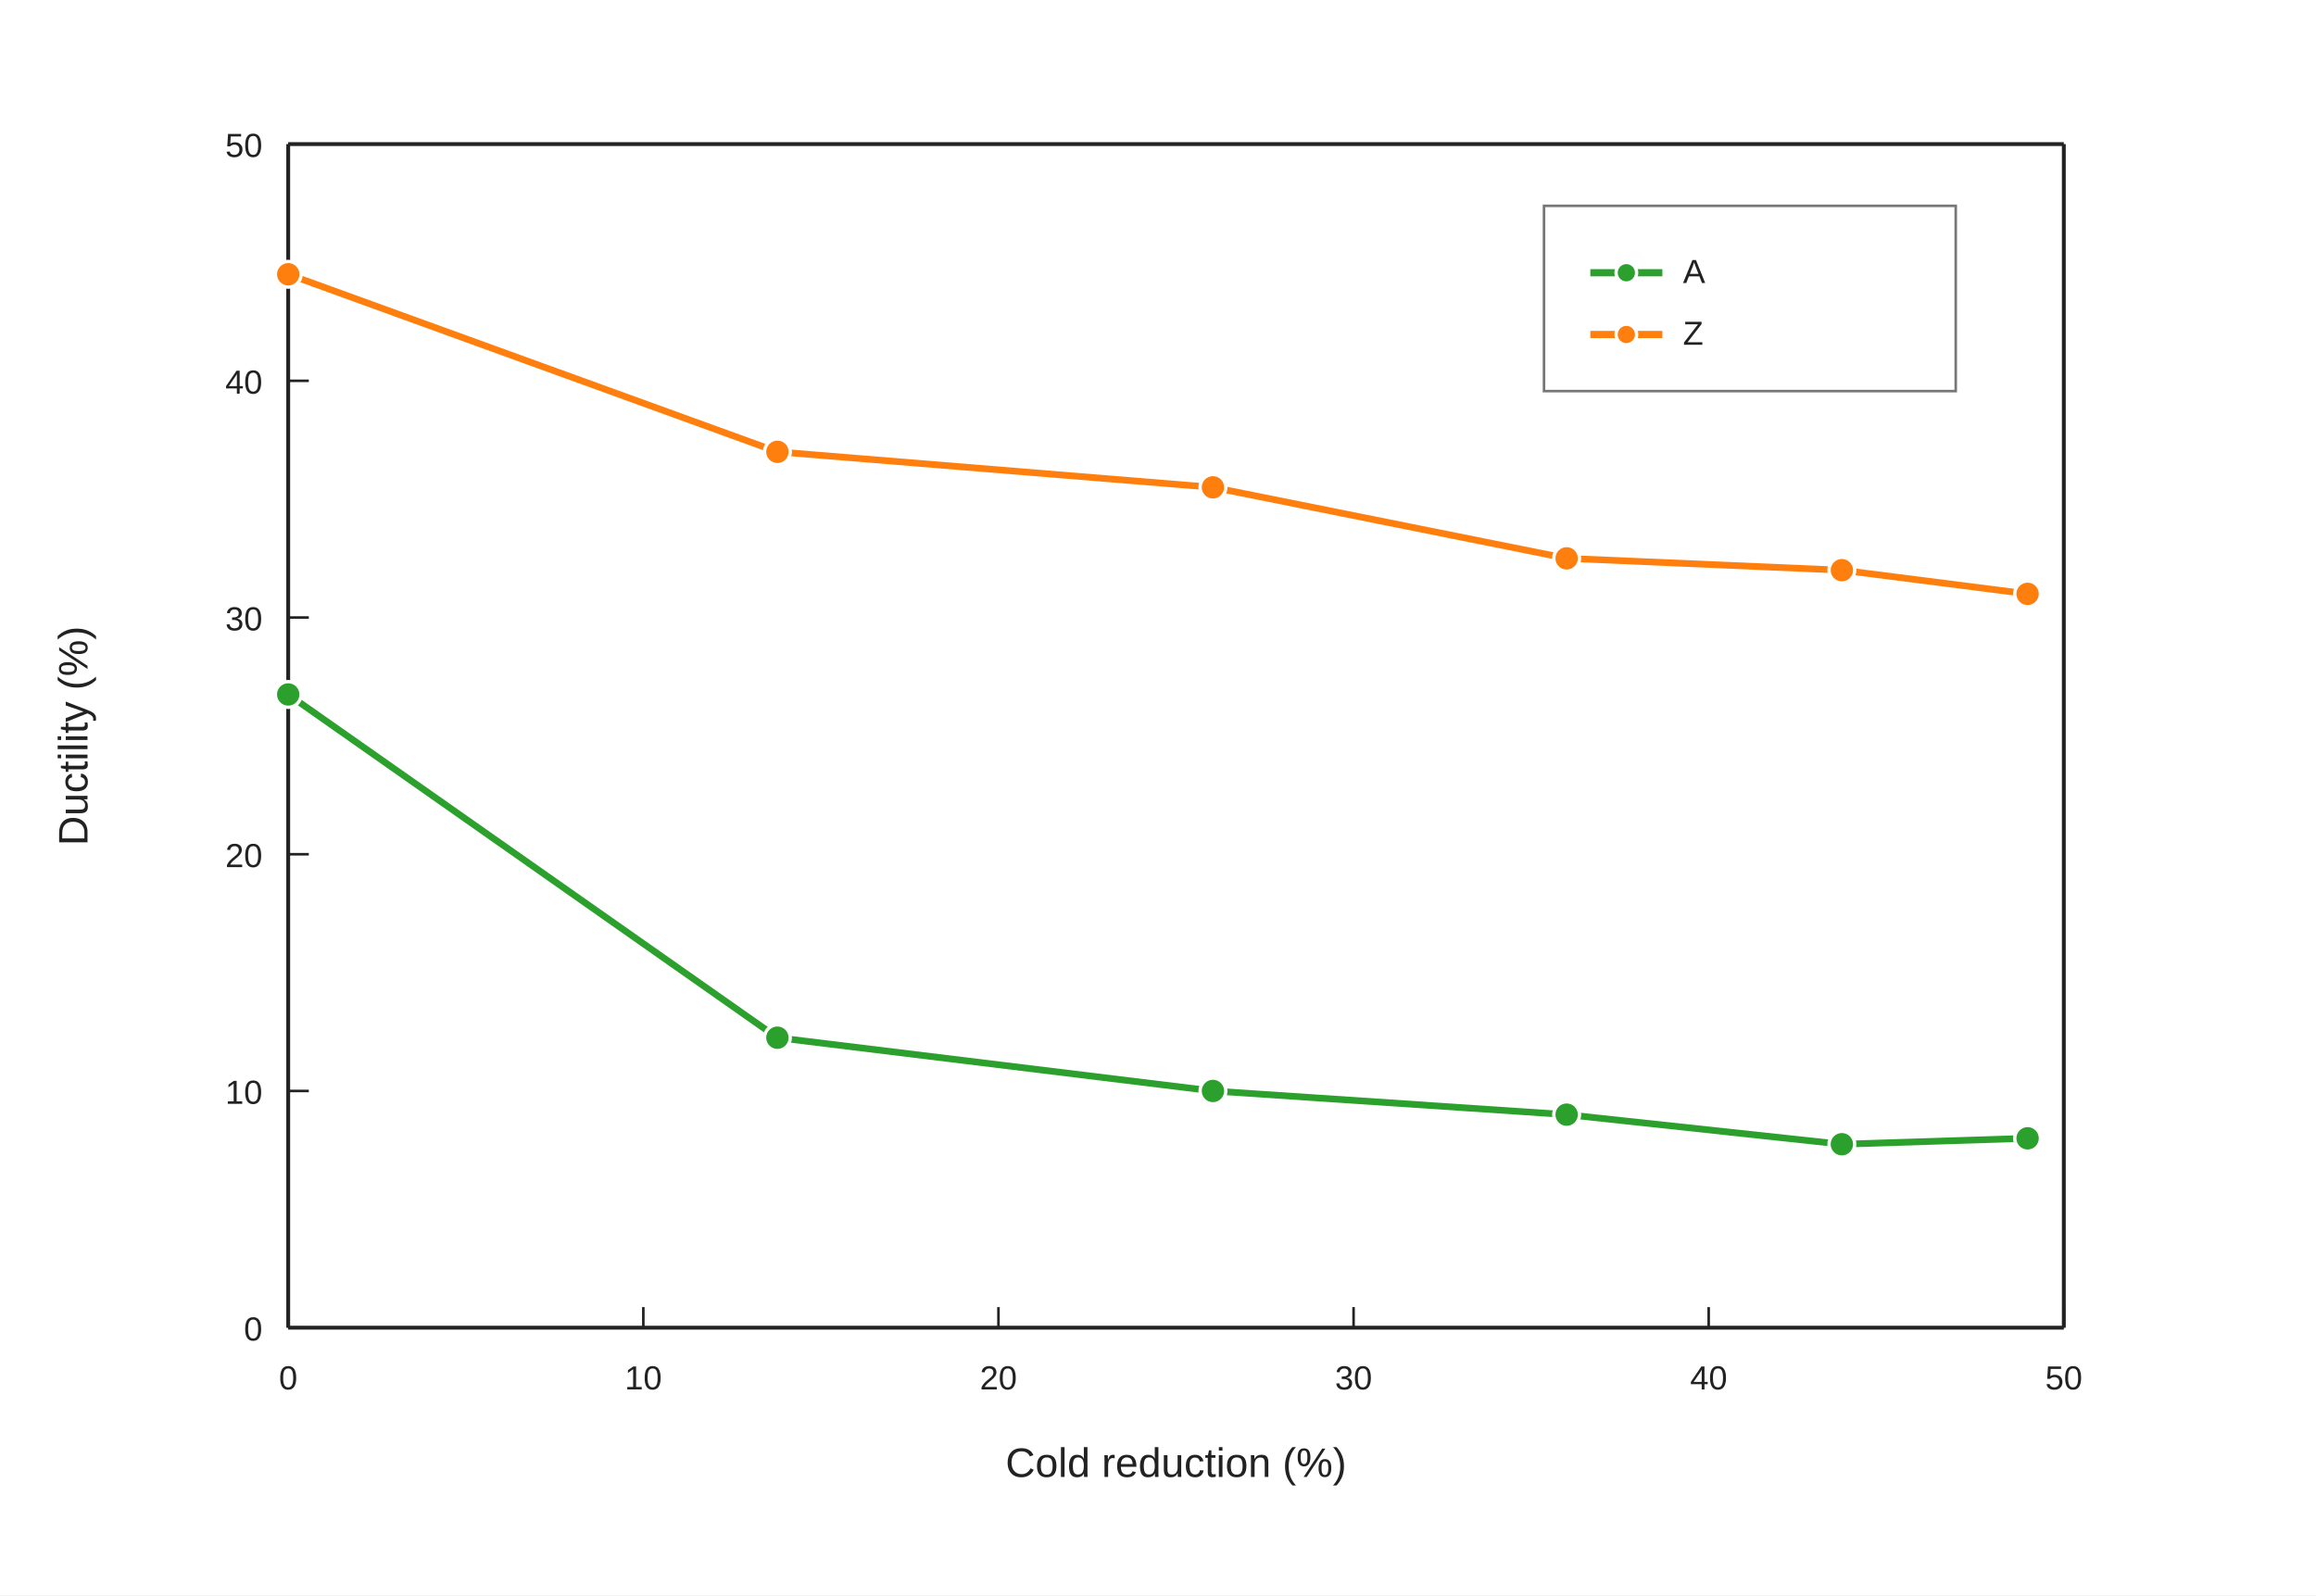
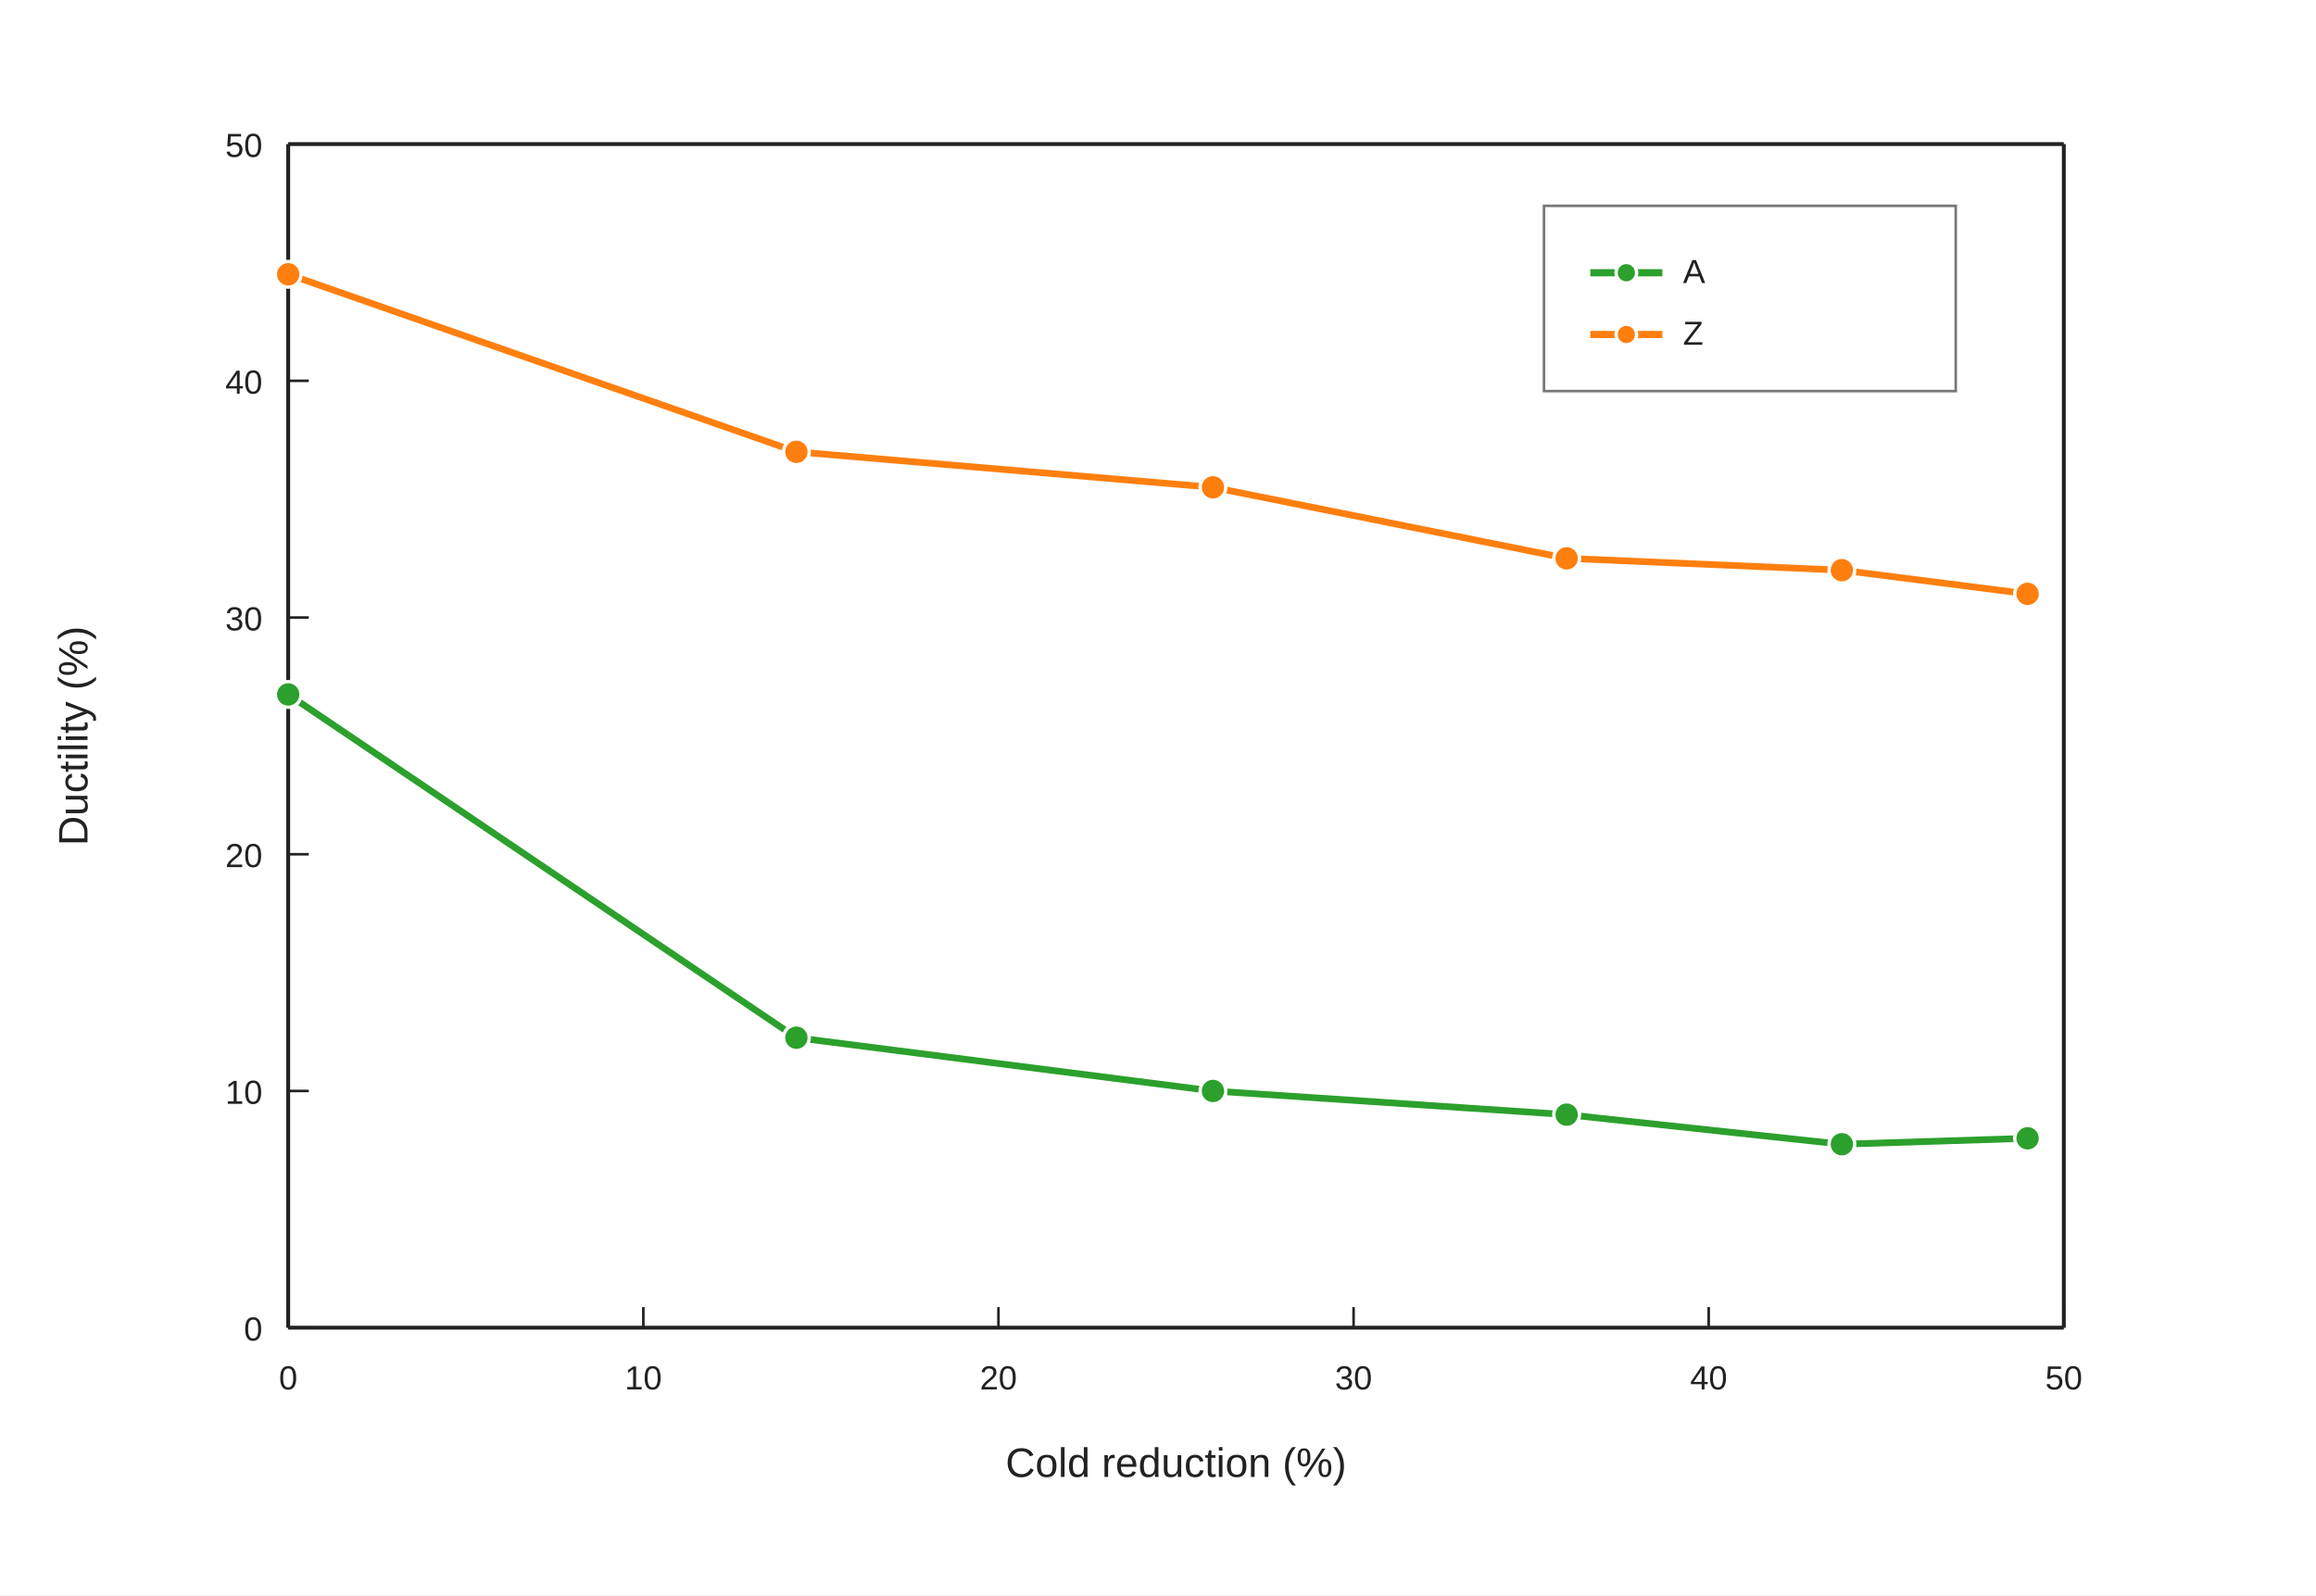
<svg xmlns="http://www.w3.org/2000/svg" width="900" height="620" viewBox="0 0 900 620">
  <rect width="100%" height="100%" fill="white" />
  <style>
text{font-family:Arial,Helvetica,sans-serif;fill:#222;font-size:16px}
.small{font-size:13px}.axis{stroke:#222;stroke-width:1.5}.grid{stroke:#d9d9d9;stroke-width:1}.tick{stroke:#222;stroke-width:1}
.line{fill:none;stroke-width:2.6;stroke-linejoin:round;stroke-linecap:round}
.marker{stroke:#fff;stroke-width:1.3}
</style>
  <line x1="112" y1="56" x2="802" y2="56" stroke="#222" class="axis" />
  <line x1="802" y1="56" x2="802" y2="516" stroke="#222" class="axis" />
  <line x1="112" y1="516" x2="802" y2="516" stroke="#222" class="axis" />
  <line x1="112" y1="56" x2="112" y2="516" stroke="#222" class="axis" />
  <line x1="112" y1="516" x2="112" y2="508" stroke="#222" class="tick" />
  <text x="112" y="540" text-anchor="middle" class="small">0</text>
  <line x1="250" y1="516" x2="250" y2="508" stroke="#222" class="tick" />
  <text x="250" y="540" text-anchor="middle" class="small">10</text>
  <line x1="388" y1="516" x2="388" y2="508" stroke="#222" class="tick" />
  <text x="388" y="540" text-anchor="middle" class="small">20</text>
  <line x1="526" y1="516" x2="526" y2="508" stroke="#222" class="tick" />
  <text x="526" y="540" text-anchor="middle" class="small">30</text>
  <line x1="664" y1="516" x2="664" y2="508" stroke="#222" class="tick" />
  <text x="664" y="540" text-anchor="middle" class="small">40</text>
  <line x1="802" y1="516" x2="802" y2="508" stroke="#222" class="tick" />
  <text x="802" y="540" text-anchor="middle" class="small">50</text>
  <line x1="112" y1="516" x2="120" y2="516" stroke="#222" class="tick" />
  <text x="102" y="521" text-anchor="end" class="small">0</text>
  <line x1="112" y1="424" x2="120" y2="424" stroke="#222" class="tick" />
  <text x="102" y="429" text-anchor="end" class="small">10</text>
  <line x1="112" y1="332" x2="120" y2="332" stroke="#222" class="tick" />
  <text x="102" y="337" text-anchor="end" class="small">20</text>
  <line x1="112" y1="240" x2="120" y2="240" stroke="#222" class="tick" />
  <text x="102" y="245" text-anchor="end" class="small">30</text>
  <line x1="112" y1="148" x2="120" y2="148" stroke="#222" class="tick" />
  <text x="102" y="153" text-anchor="end" class="small">40</text>
  <line x1="112" y1="56" x2="120" y2="56" stroke="#222" class="tick" />
  <text x="102" y="61" text-anchor="end" class="small">50</text>
  <text x="457" y="574" text-anchor="middle">Cold reduction (%)</text>
  <text x="34" y="286" text-anchor="middle" transform="rotate(-90 34 286)">Ductility (%)</text>
-   <polyline points="112,269.9 302.1,403.3 471.35,424 608.8,433.2 715.75,444.7 787.92,442.4" stroke="#2ca02c" class="line" />
+   <polyline points="112,269.9 309.48,403.3 471.35,424 608.8,433.2 715.75,444.7 787.92,442.4" stroke="#2ca02c" class="line" />
  <circle cx="112" cy="269.9" r="5" fill="#2ca02c" class="marker" />
-   <circle cx="302.1" cy="403.3" r="5" fill="#2ca02c" class="marker" />
+   <circle cx="309.48" cy="403.3" r="5" fill="#2ca02c" class="marker" />
  <circle cx="471.35" cy="424" r="5" fill="#2ca02c" class="marker" />
  <circle cx="608.8" cy="433.2" r="5" fill="#2ca02c" class="marker" />
  <circle cx="715.75" cy="444.7" r="5" fill="#2ca02c" class="marker" />
  <circle cx="787.92" cy="442.4" r="5" fill="#2ca02c" class="marker" />
-   <polyline points="112,106.6 302.1,175.6 471.35,189.4 608.8,217 715.75,221.6 787.92,230.8" stroke="#ff7f0e" class="line" />
+   <polyline points="112,106.6 309.48,175.6 471.35,189.4 608.8,217 715.75,221.6 787.92,230.8" stroke="#ff7f0e" class="line" />
  <circle cx="112" cy="106.6" r="5" fill="#ff7f0e" class="marker" />
-   <circle cx="302.1" cy="175.6" r="5" fill="#ff7f0e" class="marker" />
+   <circle cx="309.48" cy="175.6" r="5" fill="#ff7f0e" class="marker" />
  <circle cx="471.35" cy="189.4" r="5" fill="#ff7f0e" class="marker" />
  <circle cx="608.8" cy="217" r="5" fill="#ff7f0e" class="marker" />
  <circle cx="715.75" cy="221.6" r="5" fill="#ff7f0e" class="marker" />
  <circle cx="787.92" cy="230.8" r="5" fill="#ff7f0e" class="marker" />
  <rect x="600" y="80" width="160" height="72" fill="white" stroke="#777" stroke-width="1" />
  <line x1="618" y1="106" x2="646" y2="106" stroke="#2ca02c" stroke-width="2.8" />
  <circle cx="632" cy="106" r="4" fill="#2ca02c" class="marker" />
  <text x="654" y="110" text-anchor="start" class="small">A</text>
  <line x1="618" y1="130" x2="646" y2="130" stroke="#ff7f0e" stroke-width="2.8" />
  <circle cx="632" cy="130" r="4" fill="#ff7f0e" class="marker" />
  <text x="654" y="134" text-anchor="start" class="small">Z</text>
</svg>
